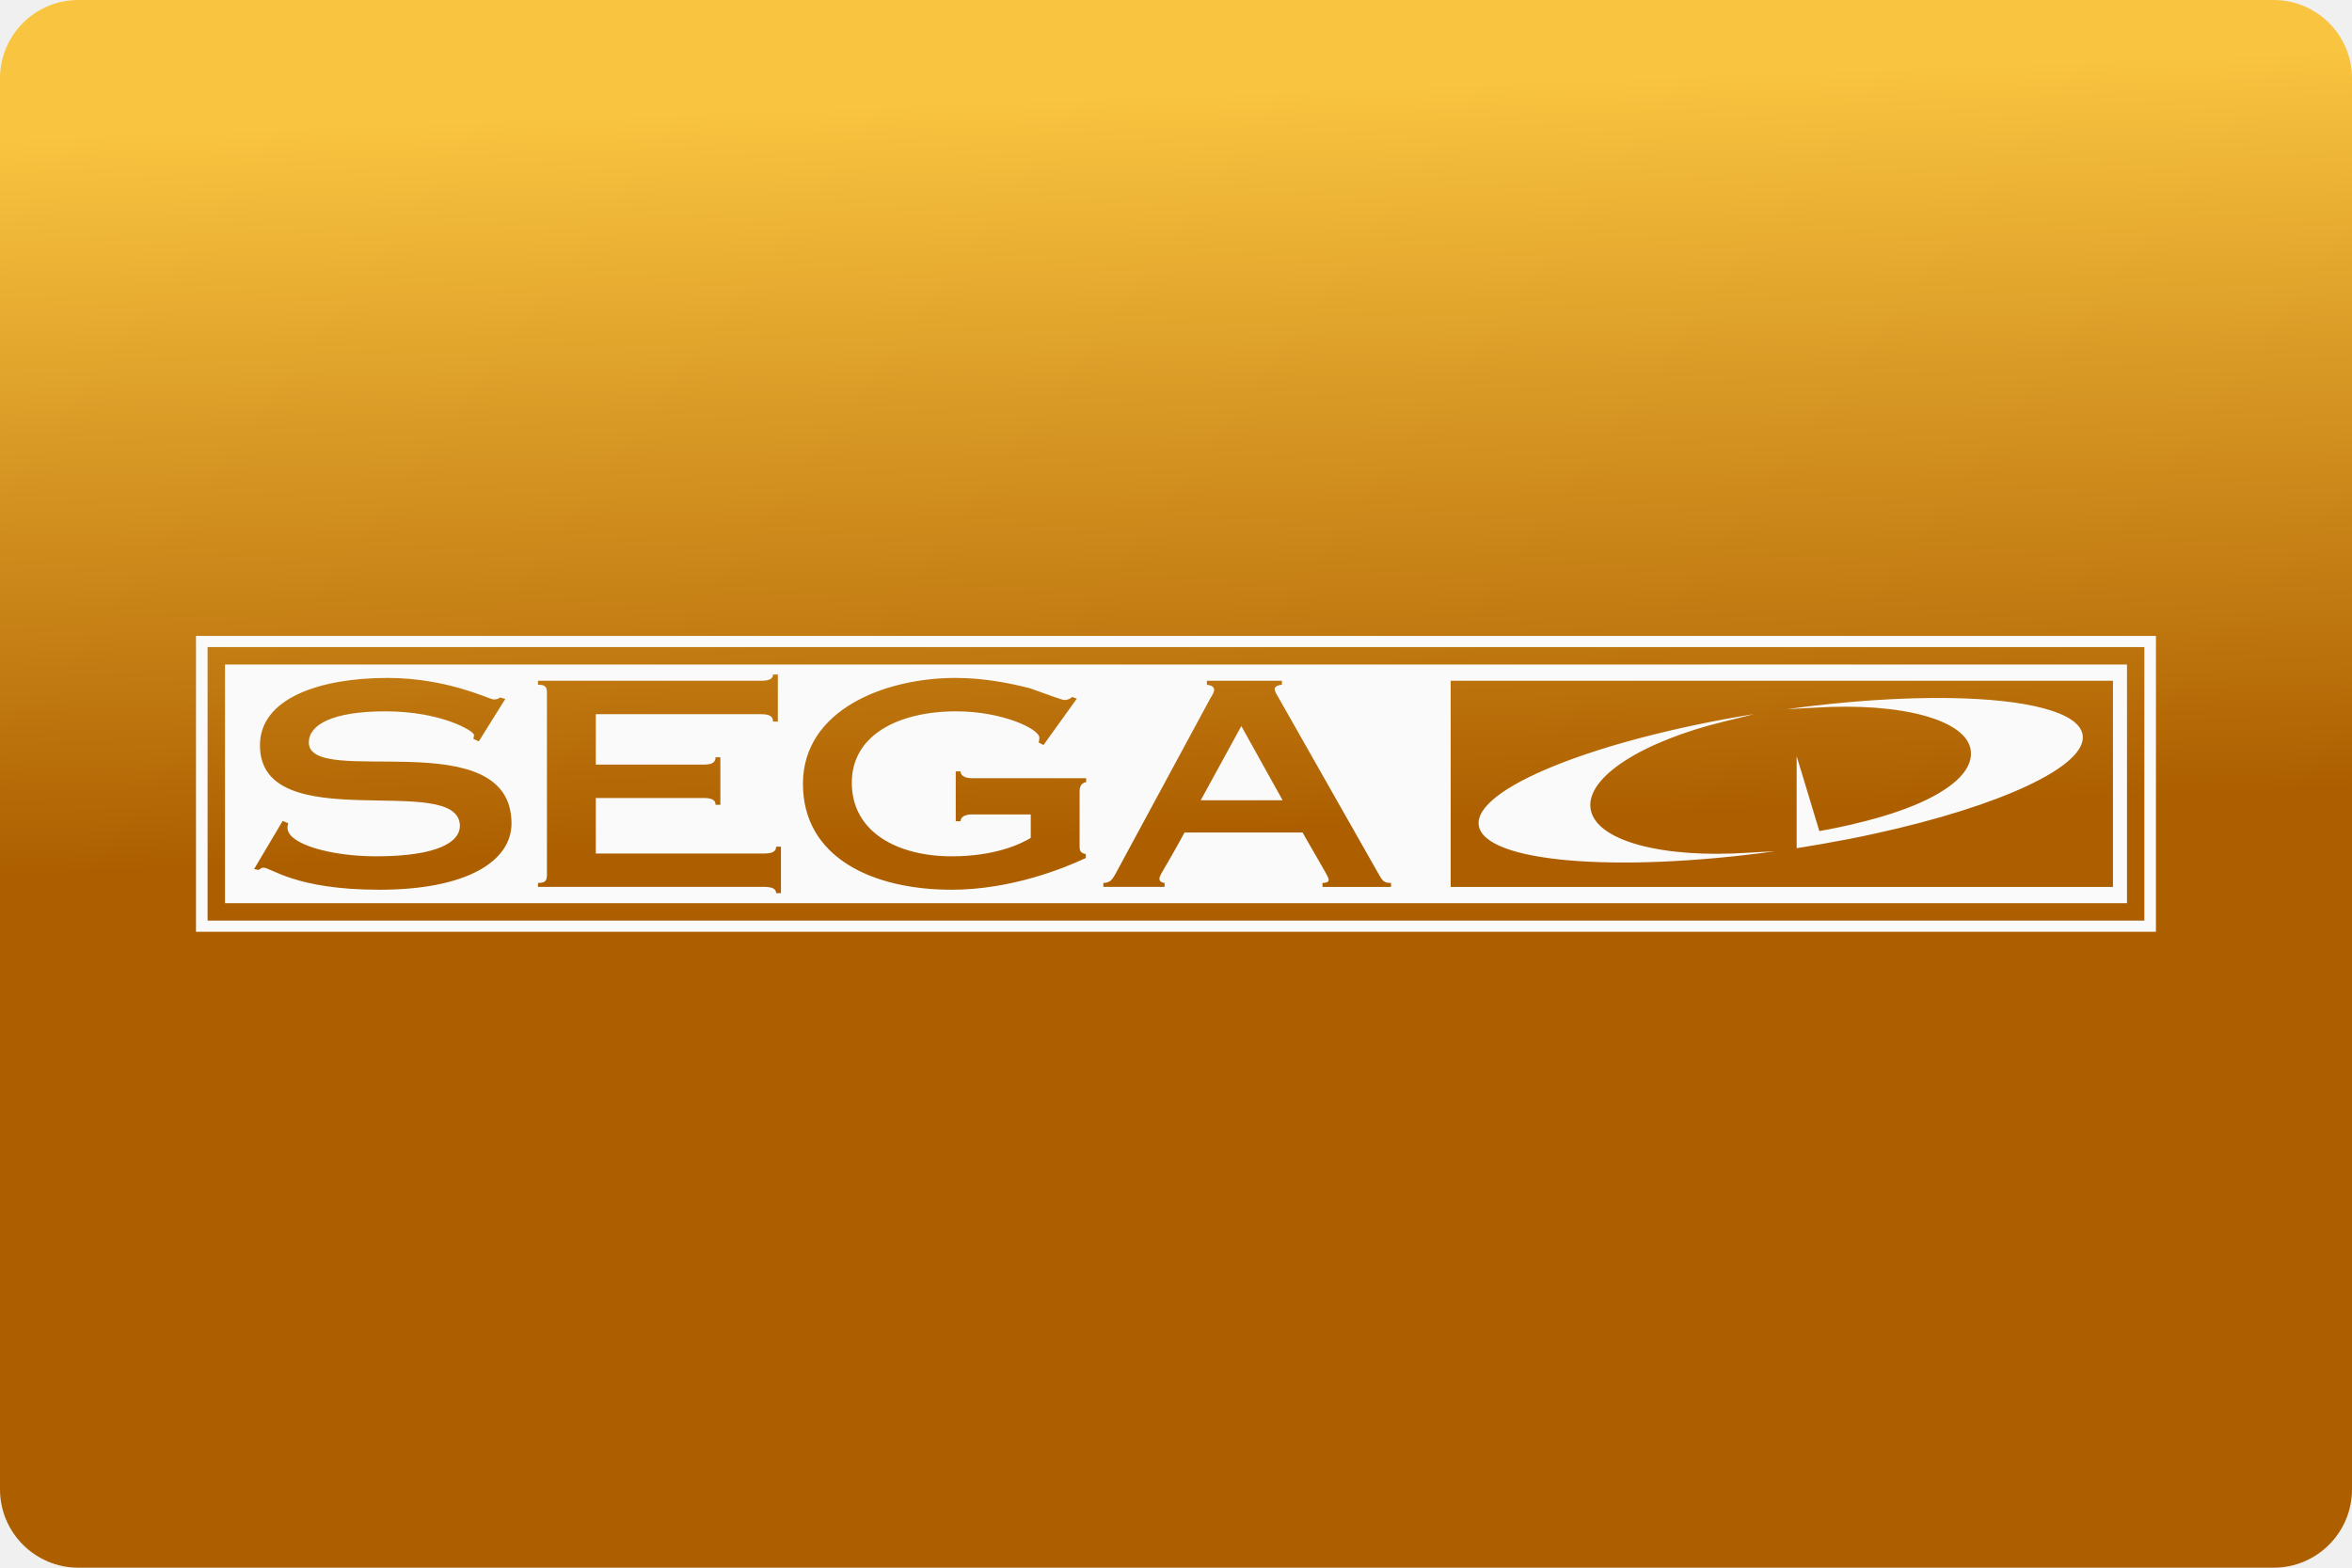
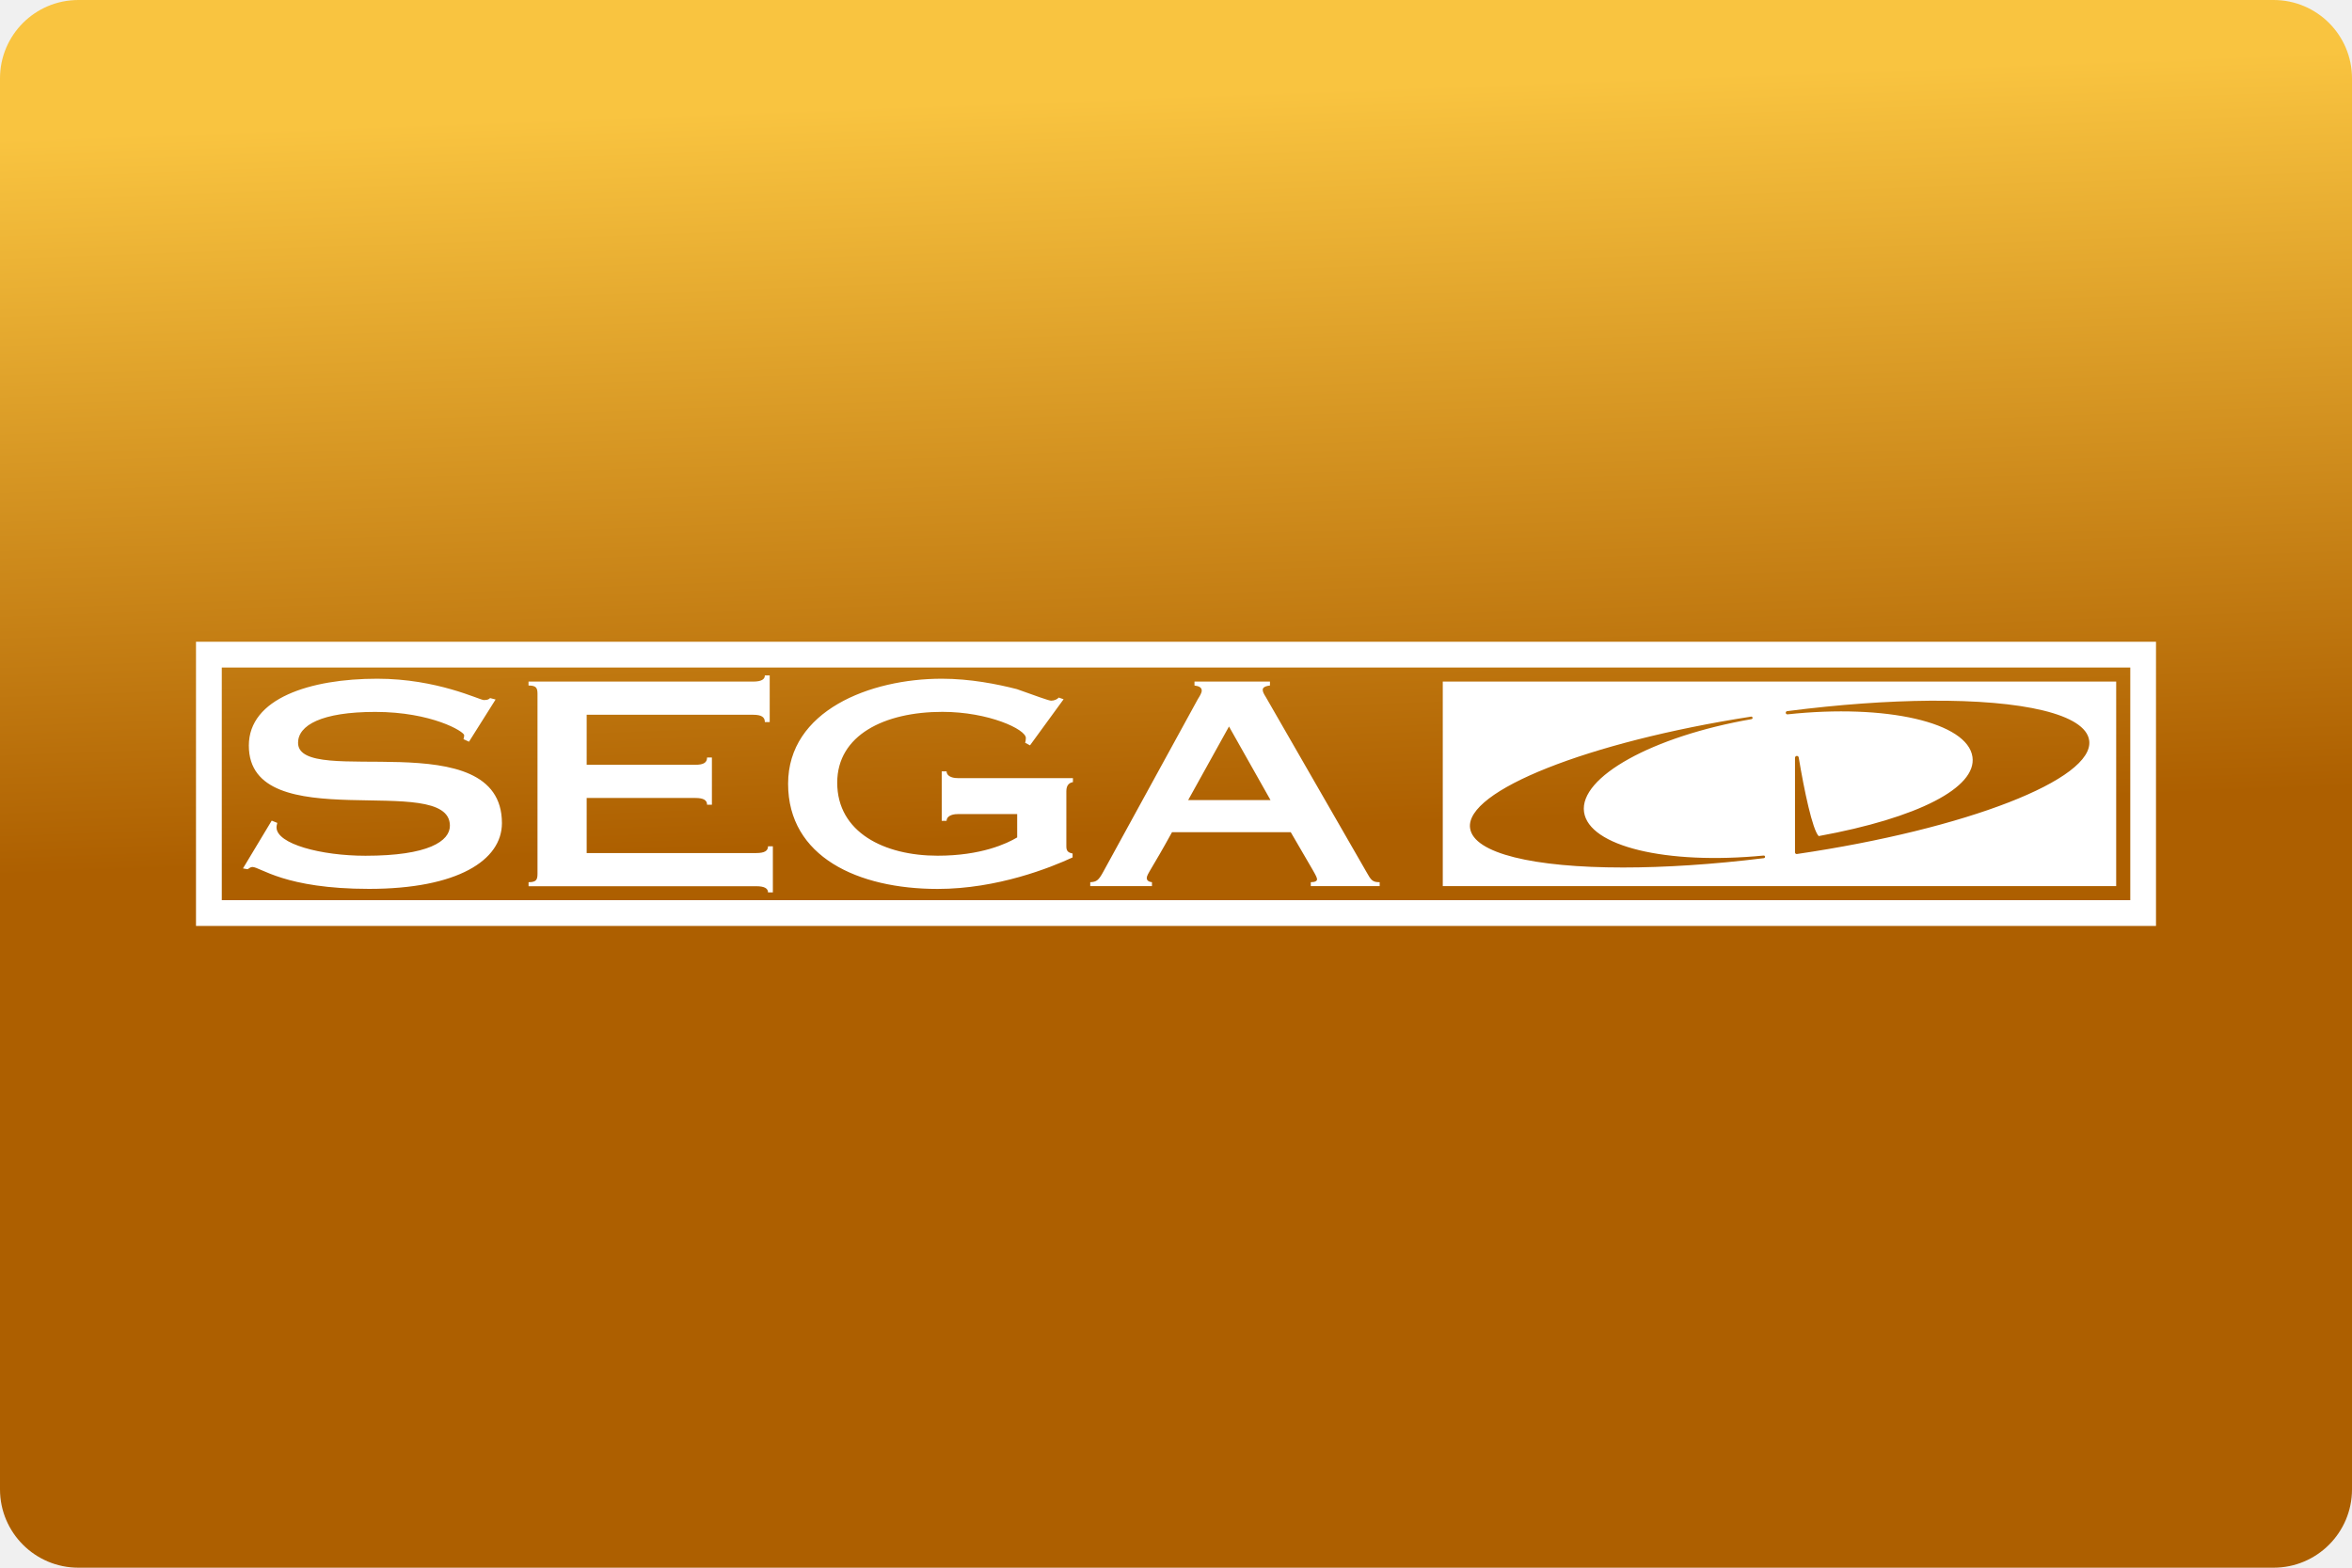
- <svg xmlns="http://www.w3.org/2000/svg" width="480" height="320" version="1.1" viewBox="0 0 480 320">
+ <svg xmlns="http://www.w3.org/2000/svg" width="480" height="320" version="1.1" viewBox="0 0 480 320" xml:space="preserve">
  <defs>
    <linearGradient id="a" x1="54.164" x2="55.659" y1="5.429" y2="45.254" gradientTransform="scale(3.7795)" gradientUnits="userSpaceOnUse">
      <stop stop-color="#f9c440" offset="0" />
      <stop stop-color="#ad5f00" offset="1" />
    </linearGradient>
  </defs>
-   <rect width="480" height="320" ry="16" fill="url(#a)" stroke-linecap="square" stroke-linejoin="round" stroke-width="2" style="paint-order:stroke fill markers" />
-   <path d="m39.999 129.8v60.397h399.99v-60.397zm2.365 2.279h395.26v55.839h-395.26zm3.557 3.556v48.725h388.16v-48.725zm111.84 2.054h0.983v9.595h-0.983c0-1.04-0.702-1.503-2.388-1.503h-33.78v10.289h22.052c1.685 0 2.388-0.463 2.388-1.503h0.983v9.708h-0.983c0-0.462-0.141-0.808-0.562-1.04-0.351-0.231-0.983-0.348-1.825-0.348h-22.052v11.33h34.412c1.685 0 2.388-0.464 2.388-1.387h0.983v9.478h-0.983c0-0.809-0.702-1.272-2.388-1.272h-46.212v-0.809c1.545 0 1.827-0.463 1.827-1.735v-36.99c0-1.272-0.282-1.733-1.827-1.733v-0.809h45.581c1.685 0 2.388-0.463 2.388-1.272zm37.285 0.692c5.759 0 11.238 1.098 15.241 2.139 3.722 1.329 6.46 2.371 6.952 2.371 0.632 0 1.265-0.289 1.546-0.636l0.982 0.346-6.811 9.479-0.983-0.521c0.07-0.231 0.14-0.578 0.14-0.982 1e-5 -1.792-7.584-5.376-16.925-5.376-11.798 0-21.349 4.798-21.349 14.567 0 10.23 9.551 15.025 20.366 15.025 8.849 0 14.046-2.485 16.153-3.755v-4.796h-12.079c-1.405 0-2.248 0.578-2.248 1.386h-0.983v-10.172h0.983c0 0.809 0.843 1.387 2.248 1.387h23.385v0.809c-0.702 0.116-1.335 0.578-1.335 1.849v11.385c0 0.925 0.352 1.272 1.264 1.445v0.809c-4.425 2.08-15.239 6.475-27.389 6.475-16.153 0-30.339-6.591-30.339-21.618 0-15.028 16.573-21.618 31.181-21.618zm-115.94 1e-3c12.22 0 20.788 4.392 21.631 4.392 0.913 0 1.053-0.23 1.264-0.404l1.123 0.288-5.407 8.67-1.123-0.52c0.07-0.231 0.14-0.52 0.14-0.809 0-0.752-6.602-4.798-18.049-4.798-10.955 0-15.66 2.774-15.66 6.357 0 9.478 41.363-4.391 41.363 16.532 0 7.63-8.99 13.526-26.968 13.526-17.135 0-22.051-4.509-23.666-4.509-0.422 0-0.632 0.288-0.983 0.463l-0.913-0.174 5.829-9.827 1.123 0.463c0 0.232-0.141 0.464-0.141 0.925 0 3.411 9.06 5.836 18.049 5.836 12.782 0 17.137-3.004 17.137-6.185 0-11.327-40.804 2.717-40.804-16.47 0-9.711 12.429-13.757 26.054-13.757zm167.2 0.578h15.31v0.809c-1.054 0.116-1.476 0.462-1.476 0.867 0 0.462 0.282 0.925 0.633 1.503l20.366 35.892c0.982 1.792 1.264 2.197 2.738 2.197v0.809h-13.975v-0.81c0.914 0 1.264-0.289 1.264-0.578 0-0.636-0.631-1.445-5.337-9.711h-24.089c-4.073 7.513-5.127 8.67-5.127 9.422 0 0.52 0.422 0.81 1.054 0.866v0.809h-12.499v1e-3h-1e-3v-1e-3h1e-3v-0.808c1.264-0.058 1.686-0.347 2.669-2.197l19.172-35.488c0.35-0.578 0.771-1.214 0.771-1.733 0-0.636-0.56-0.925-1.475-1.04zm49.75 0h135.16v42.077h-135.16zm101.71 3.525c-9.521-0.136-20.904 0.594-33.105 2.27 0.753-0.033 4.586-0.229 5.74-0.304 17.311-1.113 31.332 2.403 31.826 8.996 0.305 4.058-4.22 7.869-11.514 10.907-8.392 3.494-19.417 5.282-19.417 5.282l-4.63-15.279v18.777s8.979-1.387 16.163-3.019c25.302-5.54 43.162-13.712 42.206-20.085-0.703-4.682-11.402-7.318-27.272-7.545zm-39.795 3.273c-32.42 5.262-57.305 15.248-56.179 22.739 1.122 7.493 27.842 9.746 60.386 5.277-0.754 0.034-4.218 0.2-5.195 0.27-17.575 1.222-31.39-2.355-32.38-8.964-0.966-6.456 10.62-13.737 27.157-17.778 0.882-0.216 4.067-0.993 4.067-0.993s1.415-0.362 2.147-0.551zm-104.64 2.448-8.287 15.145h16.716z" fill="#fafafa" stroke-width=".723" />
-   <style type="text/css">.st0{fill:#FC0C18;}
- 	.st1{fill:#FC0C18;}</style>
+   <rect width="480" height="320" ry="16" fill="url(#a)" />
+   <path d="m40 131v58.004h400v-58.004h-400zm5.262 5.262h389.49v47.48h-0.01-389.48v-47.48zm110.83 1.603c0 0.802-0.698 1.262-2.397 1.262h-45.834v0.803c1.552 0 1.834 0.458 1.834 1.719v36.707c0 1.258-0.281 1.717-1.824 1.719v0.824h46.471c1.688 0 2.397 0.457 2.397 1.26h0.99v-9.408h-0.99c0 0.917-0.698 1.375-2.397 1.375h-34.613v-11.242h22.174c1.688 0 2.397 0.458 2.397 1.375h0.988v-9.637h-0.988c0 1.032-0.698 1.488-2.397 1.488h-22.174v-10.211h33.967c1.688 0 2.397 0.459 2.397 1.49h0.99v-9.523h-0.99zm-79.104 0.678c-13.701 0-26.205 4.013-26.205 13.65 0 19.047 41.033 5.105 41.033 16.348 0 3.157-4.377 6.137-17.234 6.137-9.044 0-18.15-2.407-18.15-5.793 0-0.458 0.146-0.689 0.146-0.918l-1.127-0.457-5.865 9.752 0.938 0.166c0.354-0.167 0.563-0.457 0.99-0.457 1.615 0 6.563 4.469 23.797 4.469 18.078 0 27.123-5.845 27.123-13.42 0-20.755-41.605-6.992-41.605-16.4 0-3.553 4.741-6.303 15.754-6.303 11.513 0 18.15 4.011 18.15 4.762 0 0.281-0.072 0.572-0.145 0.801l1.125 0.521 5.428-8.617-1.125-0.291c-0.208 0.177-0.355 0.406-1.272 0.406-0.854 0-9.471-4.356-21.756-4.356zm115.21 0c-14.691 0-31.361 6.543-31.361 21.453 0 14.91 14.264 21.455 30.508 21.455 12.222 0 23.1-4.367 27.549-6.43v-0.803c-0.917-0.177-1.272-0.521-1.272-1.438v-11.295c0-1.261 0.635-1.719 1.344-1.834v-0.801-0.021h-23.527c-1.417 0-2.26-0.573-2.26-1.375h-0.99v10.096h0.99c0-0.802 0.843-1.375 2.26-1.375h12.15v4.762c-2.115 1.261-7.346 3.731-16.244 3.731-10.878 0-20.484-4.762-20.484-14.91 0-9.69 9.607-14.453 21.475-14.453 9.398 0 17.025 3.554 17.025 5.336 0 0.406-0.074 0.749-0.146 0.979l0.99 0.521 6.856-9.408-0.99-0.344c-0.281 0.344-0.917 0.635-1.553 0.635-0.49 0-3.25-1.032-6.99-2.356-4.022-1.032-9.535-2.125-15.328-2.125zm51.576 0.584v0.803c0.917 0.115 1.48 0.396 1.48 1.031 0 0.511-0.427 1.146-0.781 1.719l-19.287 35.217c-0.99 1.834-1.416 2.115-2.688 2.178v0.803h12.596v-0.803c-0.636-0.063-1.062-0.342-1.062-0.863 0-0.74 1.063-1.887 5.158-9.348h24.225c4.73 8.2 5.367 9.003 5.367 9.639 0 0.292-0.355 0.572-1.272 0.572v0.803h14.055v-0.803c-1.48 0-1.76-0.396-2.75-2.178l-20.484-35.613c-0.354-0.573-0.637-1.032-0.637-1.49 0-0.406 0.418-0.749 1.48-0.863v-0.803h-15.4zm50.67 0v41.75h137.43v-41.75h-137.43zm99.439 3.904c18.959-0.145 31.721 2.741 32.48 8.1 1.136 7.919-25.069 18.109-59.65 23.193h-0.053c-0.083 0-0.156-0.032-0.219-0.084-0.073-0.062-0.115-0.156-0.115-0.25v-19.307c0-0.198 0.158-0.366 0.355-0.387 0.198-0.01 0.375 0.126 0.406 0.324 1.104 6.679 2.812 14.763 4.072 16.045 20.255-3.699 32.281-9.888 31.385-16.16-1-7.043-17.579-10.857-37.74-8.69-0.188 0.021-0.342-0.116-0.363-0.293-0.021-0.177 0.103-0.342 0.291-0.363 10.634-1.371 20.532-2.063 29.15-2.129zm-36.518 3.244c0.146-0.021 0.282 0.073 0.303 0.219 0.021 0.146-0.073 0.28-0.219 0.301-20.182 3.501-35.186 11.826-34.176 18.953 0.99 7.002 16.755 10.816 36.656 8.889 0.146-0.021 0.27 0.093 0.291 0.229 0.01 0.156-0.094 0.282-0.24 0.303-10.503 1.292-20.265 1.906-28.746 1.906-18.234 0-30.487-2.866-31.217-8.023-1.084-7.606 24.11-17.607 57.348-22.775zm-106.55 2.019 8.477 15.025h-16.811l8.334-15.025z" fill="#fff" />
</svg>
